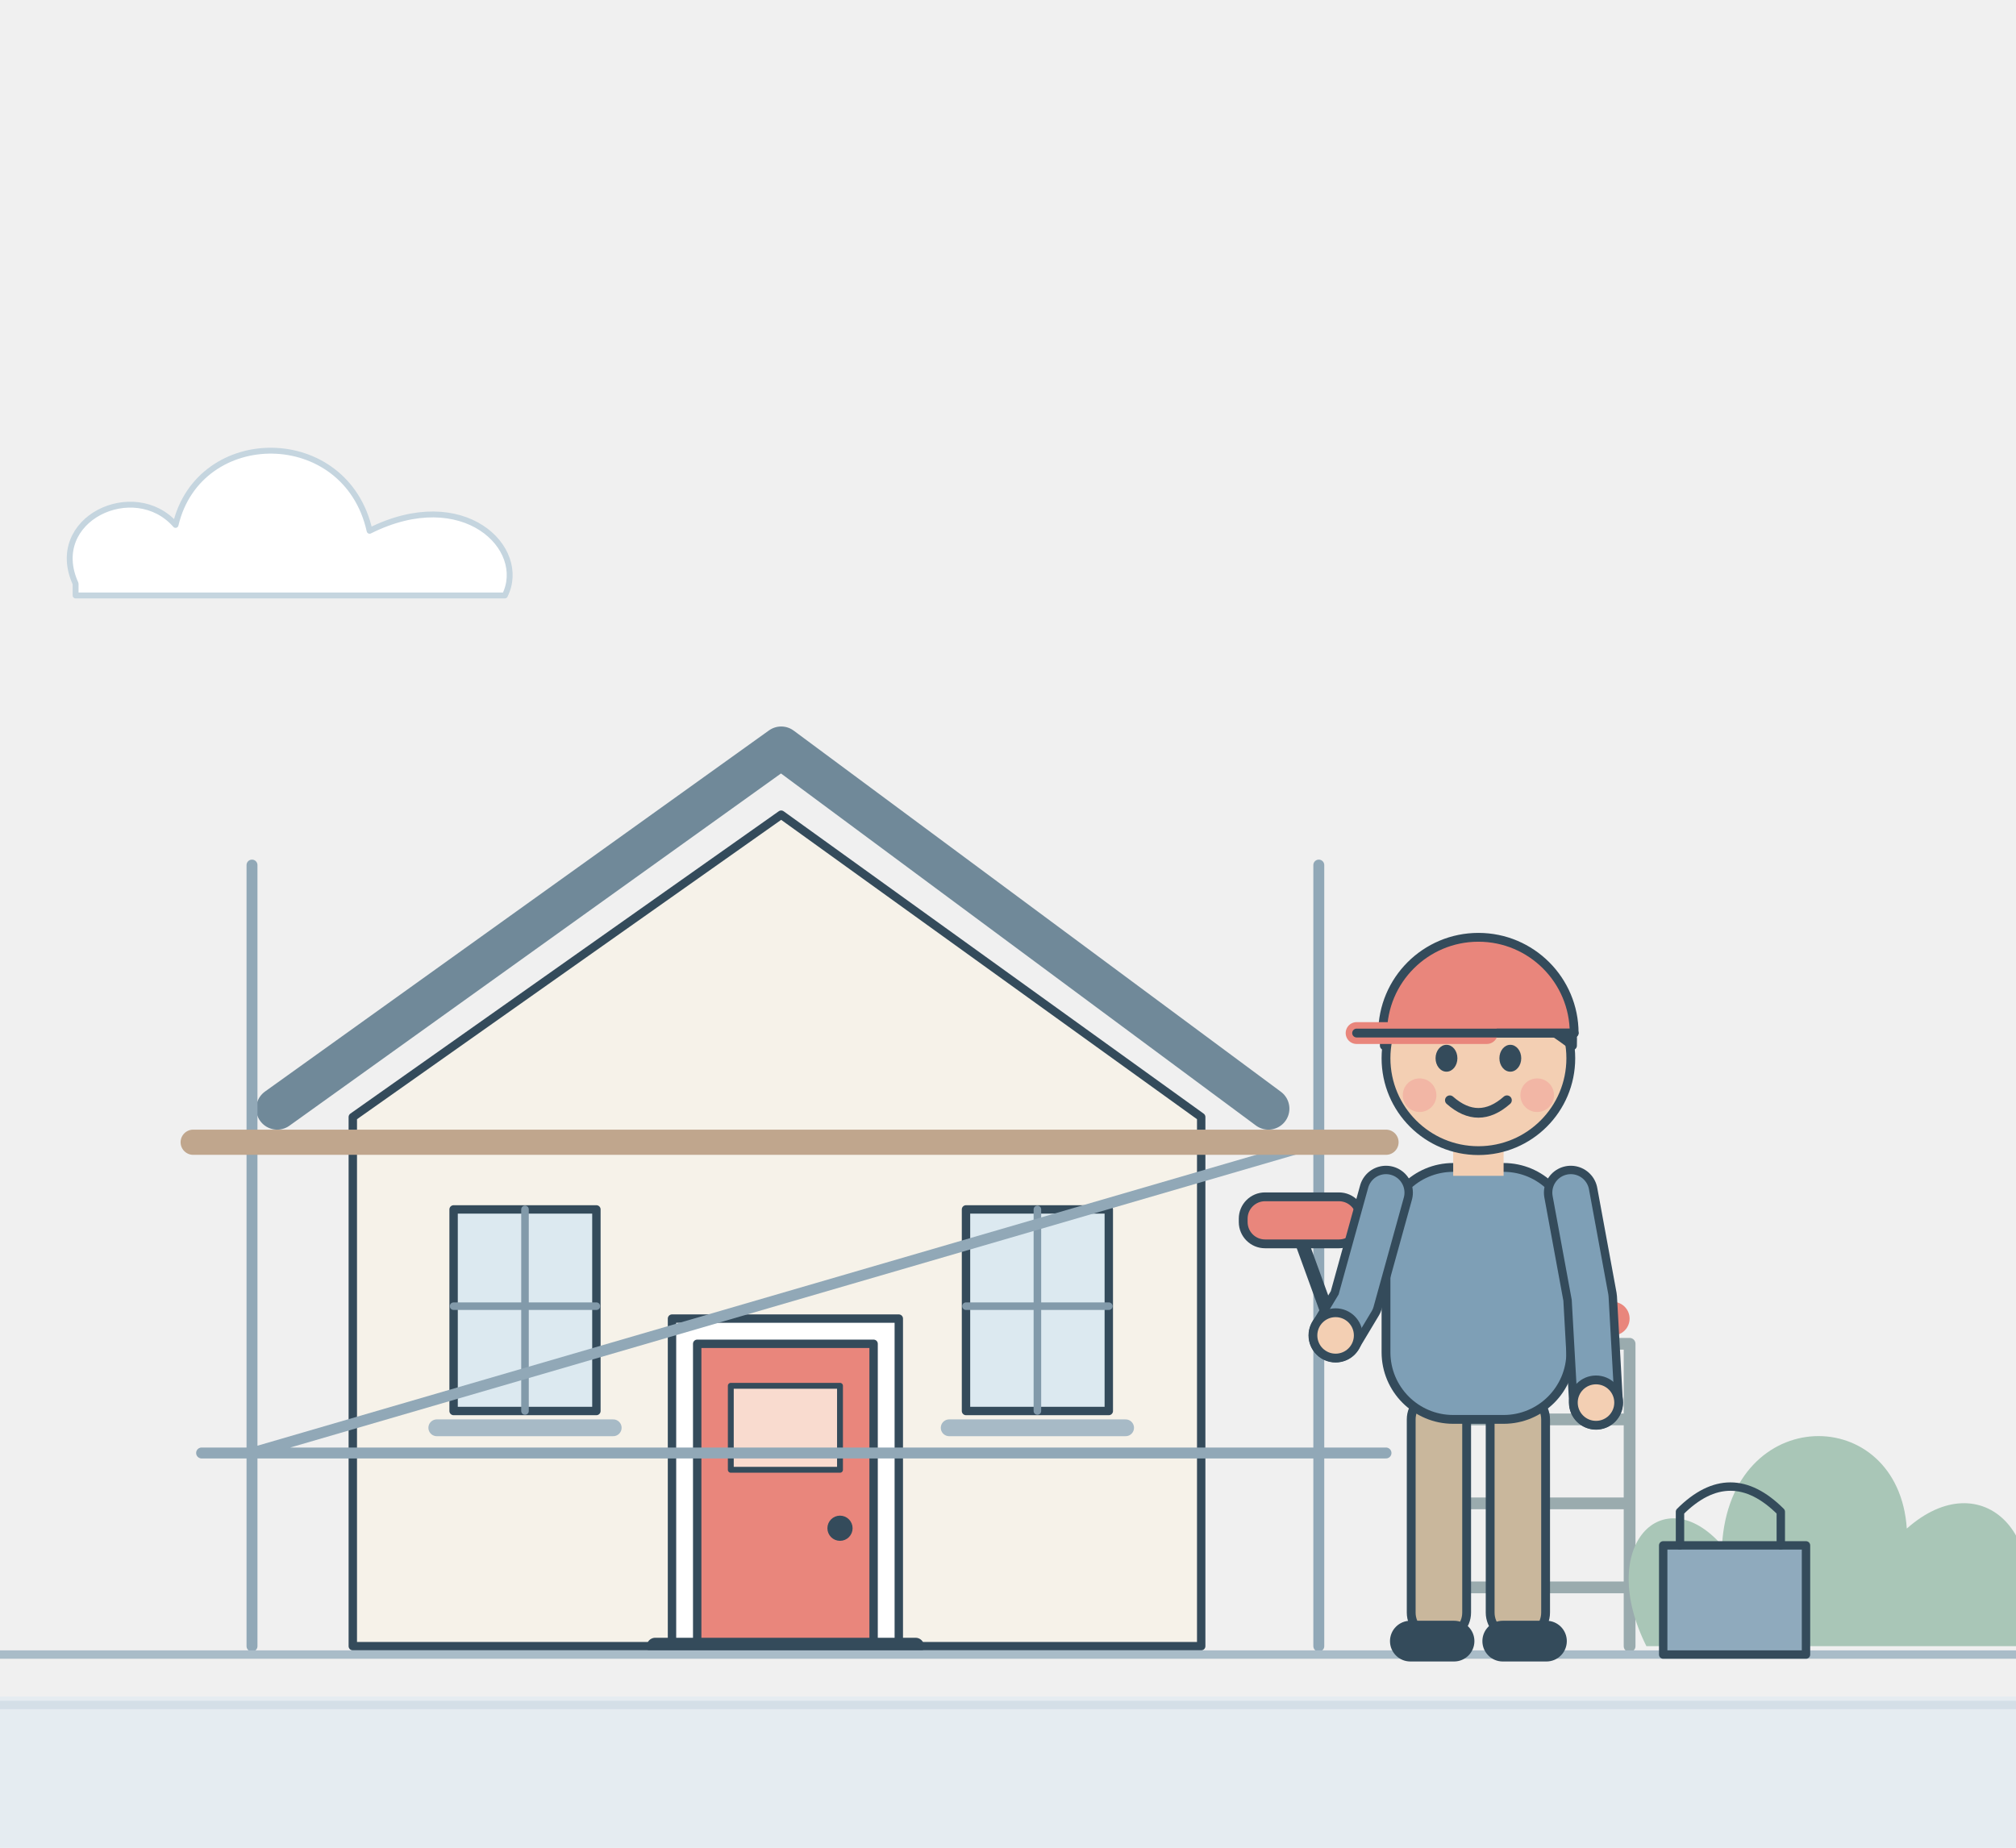
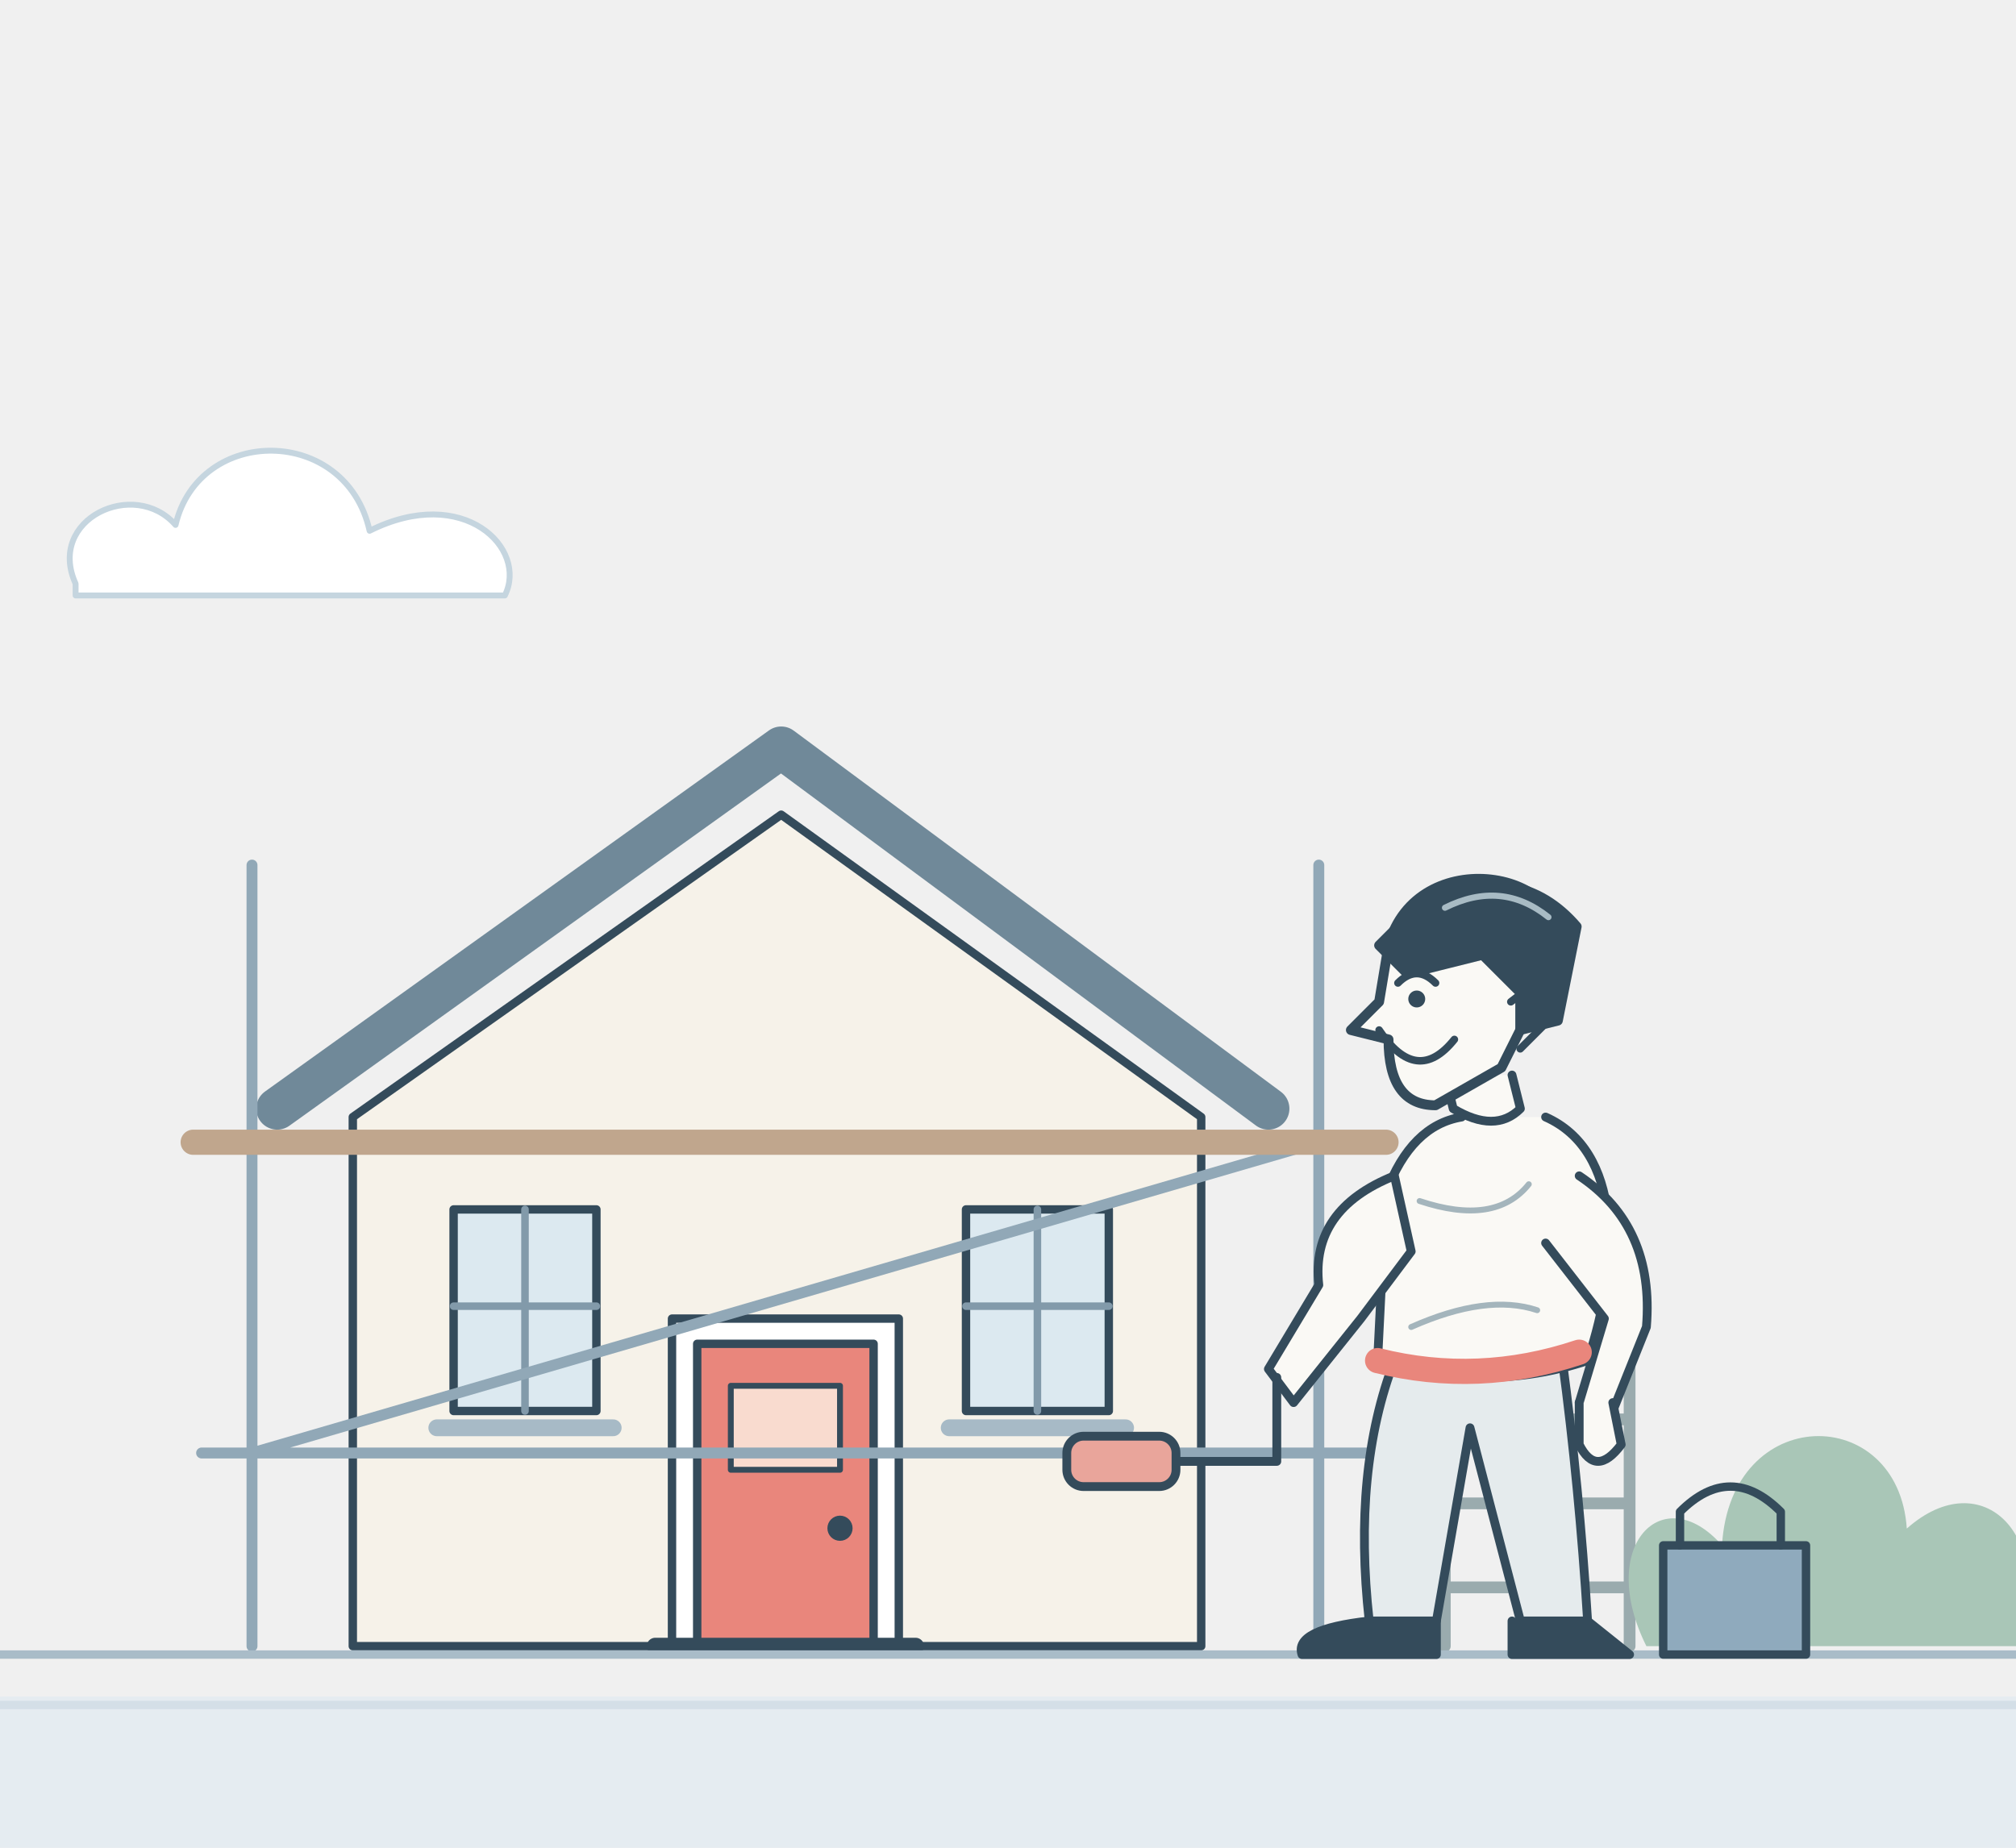
<svg xmlns="http://www.w3.org/2000/svg" class="people-scene" aria-hidden="true" focusable="false" viewBox="0 0 240 220" width="240" height="220" fill="none">
  <g stroke="#344b5b" stroke-width="1" stroke-linejoin="round" stroke-linecap="round">
    <g class="cloud-drift">
      <path transform="translate(9 59) scale(0.7)" d="M0 15C-5 4 10-3 17 5 21-12 46-12 50 6 66-2 77 9 73 17H0Z" fill="#fff" stroke="#c5d5df" stroke-width="1" />
    </g>
    <path d="M42 133L93 97 143 133V196H42Z" fill="#f6f2e9" />
    <path d="M33 132L93 89 151 132" stroke="#708999" stroke-width="5" />
    <rect x="54" y="144" width="17" height="24" fill="#dce9f0" />
    <path d="M62.5 144v24M54 155.52h17" stroke="#829aaa" stroke-width=".9" />
    <path d="M52 170h21" stroke="#a7bac6" stroke-width="2" />
    <rect x="115" y="144" width="17" height="24" fill="#dce9f0" />
    <path d="M123.5 144v24M115 155.52h17" stroke="#829aaa" stroke-width=".9" />
    <path d="M113 170h21" stroke="#a7bac6" stroke-width="2" />
    <rect x="80" y="157" width="27" height="39" fill="#fff" />
    <rect x="83" y="160" width="21" height="36" fill="#e9867c" />
    <path d="M87 165h13v10h-13z" fill="#f9dbcf" stroke-width=".7" />
    <circle cx="100" cy="181.96" r="1" fill="#344b5b" />
    <path d="M78 196h31" stroke-width="2" />
    <path d="M30 196V103M157 196V103M24 136H165M24 173H165M30 173L157 136" stroke="#91a8b7" stroke-width="1.3" />
    <path d="M23 136H165" stroke="#c0a68d" stroke-width="3" />
    <path d="M172 196V160H194V196M172 169H194M172 179H194M172 189H194" stroke="#9aabae" stroke-width="1.4" />
    <path d="M180 157h12" stroke="#e9867c" stroke-width="4" />
    <path d="M196 196c-6-12 2-20 9-12 1-17 21-17 22-2 9-8 18 1 13 14Z" fill="#a9c6b7" stroke="none" />
    <path d="M0 197H240" stroke="#a9bcc8" stroke-width="1" />
    <path d="M0 202H240V220H0Z" fill="#e5ecf1" stroke="none" />
    <path d="M0 203H240" stroke="#d4dfe7" stroke-width="1" />
    <g stroke="#344b5b" stroke-width="1" stroke-linecap="round" stroke-linejoin="round">
-       <g class="pfig" data-act="roller" data-flip="1" transform="translate(176 197) scale(-1 1)" style="--phase:0s">
-         <g stroke="#344b5b" stroke-width="1.05" stroke-linecap="round" stroke-linejoin="round">
-           <rect x="-8" y="-31" width="6.6" height="29" rx="3" fill="#c9b79c" />
-           <rect x="1.4" y="-31" width="6.6" height="29" rx="3" fill="#c9b79c" />
-           <rect x="-10" y="-3.5" width="9" height="3.8" rx="1.9" fill="#344b5b" />
-           <rect x="1" y="-3.5" width="9" height="3.8" rx="1.9" fill="#344b5b" />
-           <rect x="-11" y="-58" width="22" height="30" rx="8" fill="#7e9fb6" />
-           <g class="p-roller" transform="translate(17 -38)">
-             <path d="M0 0L4-11" stroke-width="1.6" />
-             <rect x="-3" y="-16.5" width="14" height="5.6" rx="2.6" fill="#e9867c" />
+       <g class="neighbour" transform="translate(176 197) scale(-1 1)" style="--phase:0s">
+         <g class="neighbour-body" stroke="#344b5b" stroke-width="1.05" stroke-linecap="round" stroke-linejoin="round" fill="none">
+           <path d="M-10-35Q-12-20-13-4H-5L1-27 5-4H13Q15-22 10-35" fill="#e5ebed" />
+           <path d="M-13-4L-18 0H-4V-4M5-4V0H21Q22-3 13-4" fill="#344b5b" />
+           <path d="M-8-64C-17-60-17-47-13-35Q-1-31 12-35L11-55Q8-63 2-64" fill="#faf9f5" />
+           <path d="M-12-57Q-21-51-20-39L-16-29Q-13-27-12-30L-15-40-8-49" fill="#faf9f5" />
+           <path d="M-16-30L-17-25Q-14-21-12-25L-12-30" fill="#faf9f5" />
+           <path d="M-6-56Q-2-51 7-54M-7-41Q-1-43 8-39" stroke="#a4b5bc" stroke-width=".7" />
+           <path d="M-12-36Q0-32 12-35" stroke="#e9867c" stroke-width="3" />
+           <g class="wall-paint" fill="#faf9f5">
+             <path class="paint-arm" d="M10-57Q20-53 19-44L25-34 22-30 14-40 8-48Z" />
+             <g class="paint-tool">
+               <path d="M24-33V-23H42" fill="none" />
+               <rect x="36" y="-26" width="13" height="6" rx="2" fill="#e9a59b" />
+             </g>
          </g>
-           <path class="aL" d="M-11 -55L-13.3 -42.5L-14 -30" fill="none" stroke="#344b5b" stroke-width="6.4" />
-           <path class="aL" d="M-11 -55L-13.3 -42.5L-14 -30" fill="none" stroke="#7e9fb6" stroke-width="4.4" />
-           <circle class="hL" cx="-14" cy="-30" r="2.7" fill="#f3cfb3" />
-           <path class="aR" d="M11 -55L14.6 -42L17 -38" fill="none" stroke="#344b5b" stroke-width="6.4" />
-           <path class="aR" d="M11 -55L14.6 -42L17 -38" fill="none" stroke="#7e9fb6" stroke-width="4.4" />
-           <circle class="hR" cx="17" cy="-38" r="2.7" fill="#f3cfb3" />
-           <rect x="-3" y="-62" width="6" height="5" fill="#f3cfb3" stroke="none" />
-           <circle cx="0" cy="-71" r="11" fill="#f3cfb3" />
-           <path d="M-11.2-72.5C-11.5-81-6-84.5 0-84.5S11.5-81 11.2-72.5C8-77 3-78.5-1-77.5-5-76.5-8-75-11.2-72.5Z" fill="#8a5a3b" />
-           <path d="M-11.4-74A11.4 11.4 0 0 1 11.4-74Z" fill="#e9867c" />
-           <path d="M-1-74H14.5" stroke="#e9867c" stroke-width="2.6" />
-           <path d="M-11.4-74H14.5" fill="none" />
-           <ellipse class="eye" cx="-3.8" cy="-71" rx="1.3" ry="1.6" fill="#344b5b" stroke="none" />
-           <ellipse class="eye" cx="3.8" cy="-71" rx="1.3" ry="1.6" fill="#344b5b" stroke="none" />
-           <path d="M-3.4-66Q0-63 3.4-66" fill="none" stroke-width="1.15" />
-           <circle cx="-7" cy="-66.6" r="2" fill="#f2a59b" opacity=".6" stroke="none" />
-           <circle cx="7" cy="-66.6" r="2" fill="#f2a59b" opacity=".6" stroke="none" />
+           <path d="M-4-69L-5-65Q-2-62 3-65L4-69" fill="#faf9f5" />
+           <g class="neighbour-head">
+             <g transform="translate(-.5 13) scale(1.12)">
+               <path d="M-8-86C-10-95 7-98 10-87L11-81 14-78 10-77Q10-70 5-70L-2-74-5-80" fill="#faf9f5" />
+               <path d="M-8-79L-10-89Q-4-96 6-92L11-87 8-84 0-86-4-82-4-78Z" fill="#344b5b" />
+               <path d="M-7-90Q-2-94 4-91" fill="none" stroke="#a8bbc4" stroke-width=".65" />
+               <path d="M-3-81Q-8-85-7-79L-4-76M5-83Q7-85 9-83M3-77Q7-72 11-78" stroke-width=".8" />
+               <circle cx="7" cy="-81.3" r=".9" fill="#344b5b" stroke="none" />
+             </g>
+           </g>
        </g>
      </g>
      <path d="M198 197V184H215V197Z" fill="#8faabd" />
      <path d="M200 184v-4q6-6 12 0v4" fill="none" />
    </g>
  </g>
</svg>
